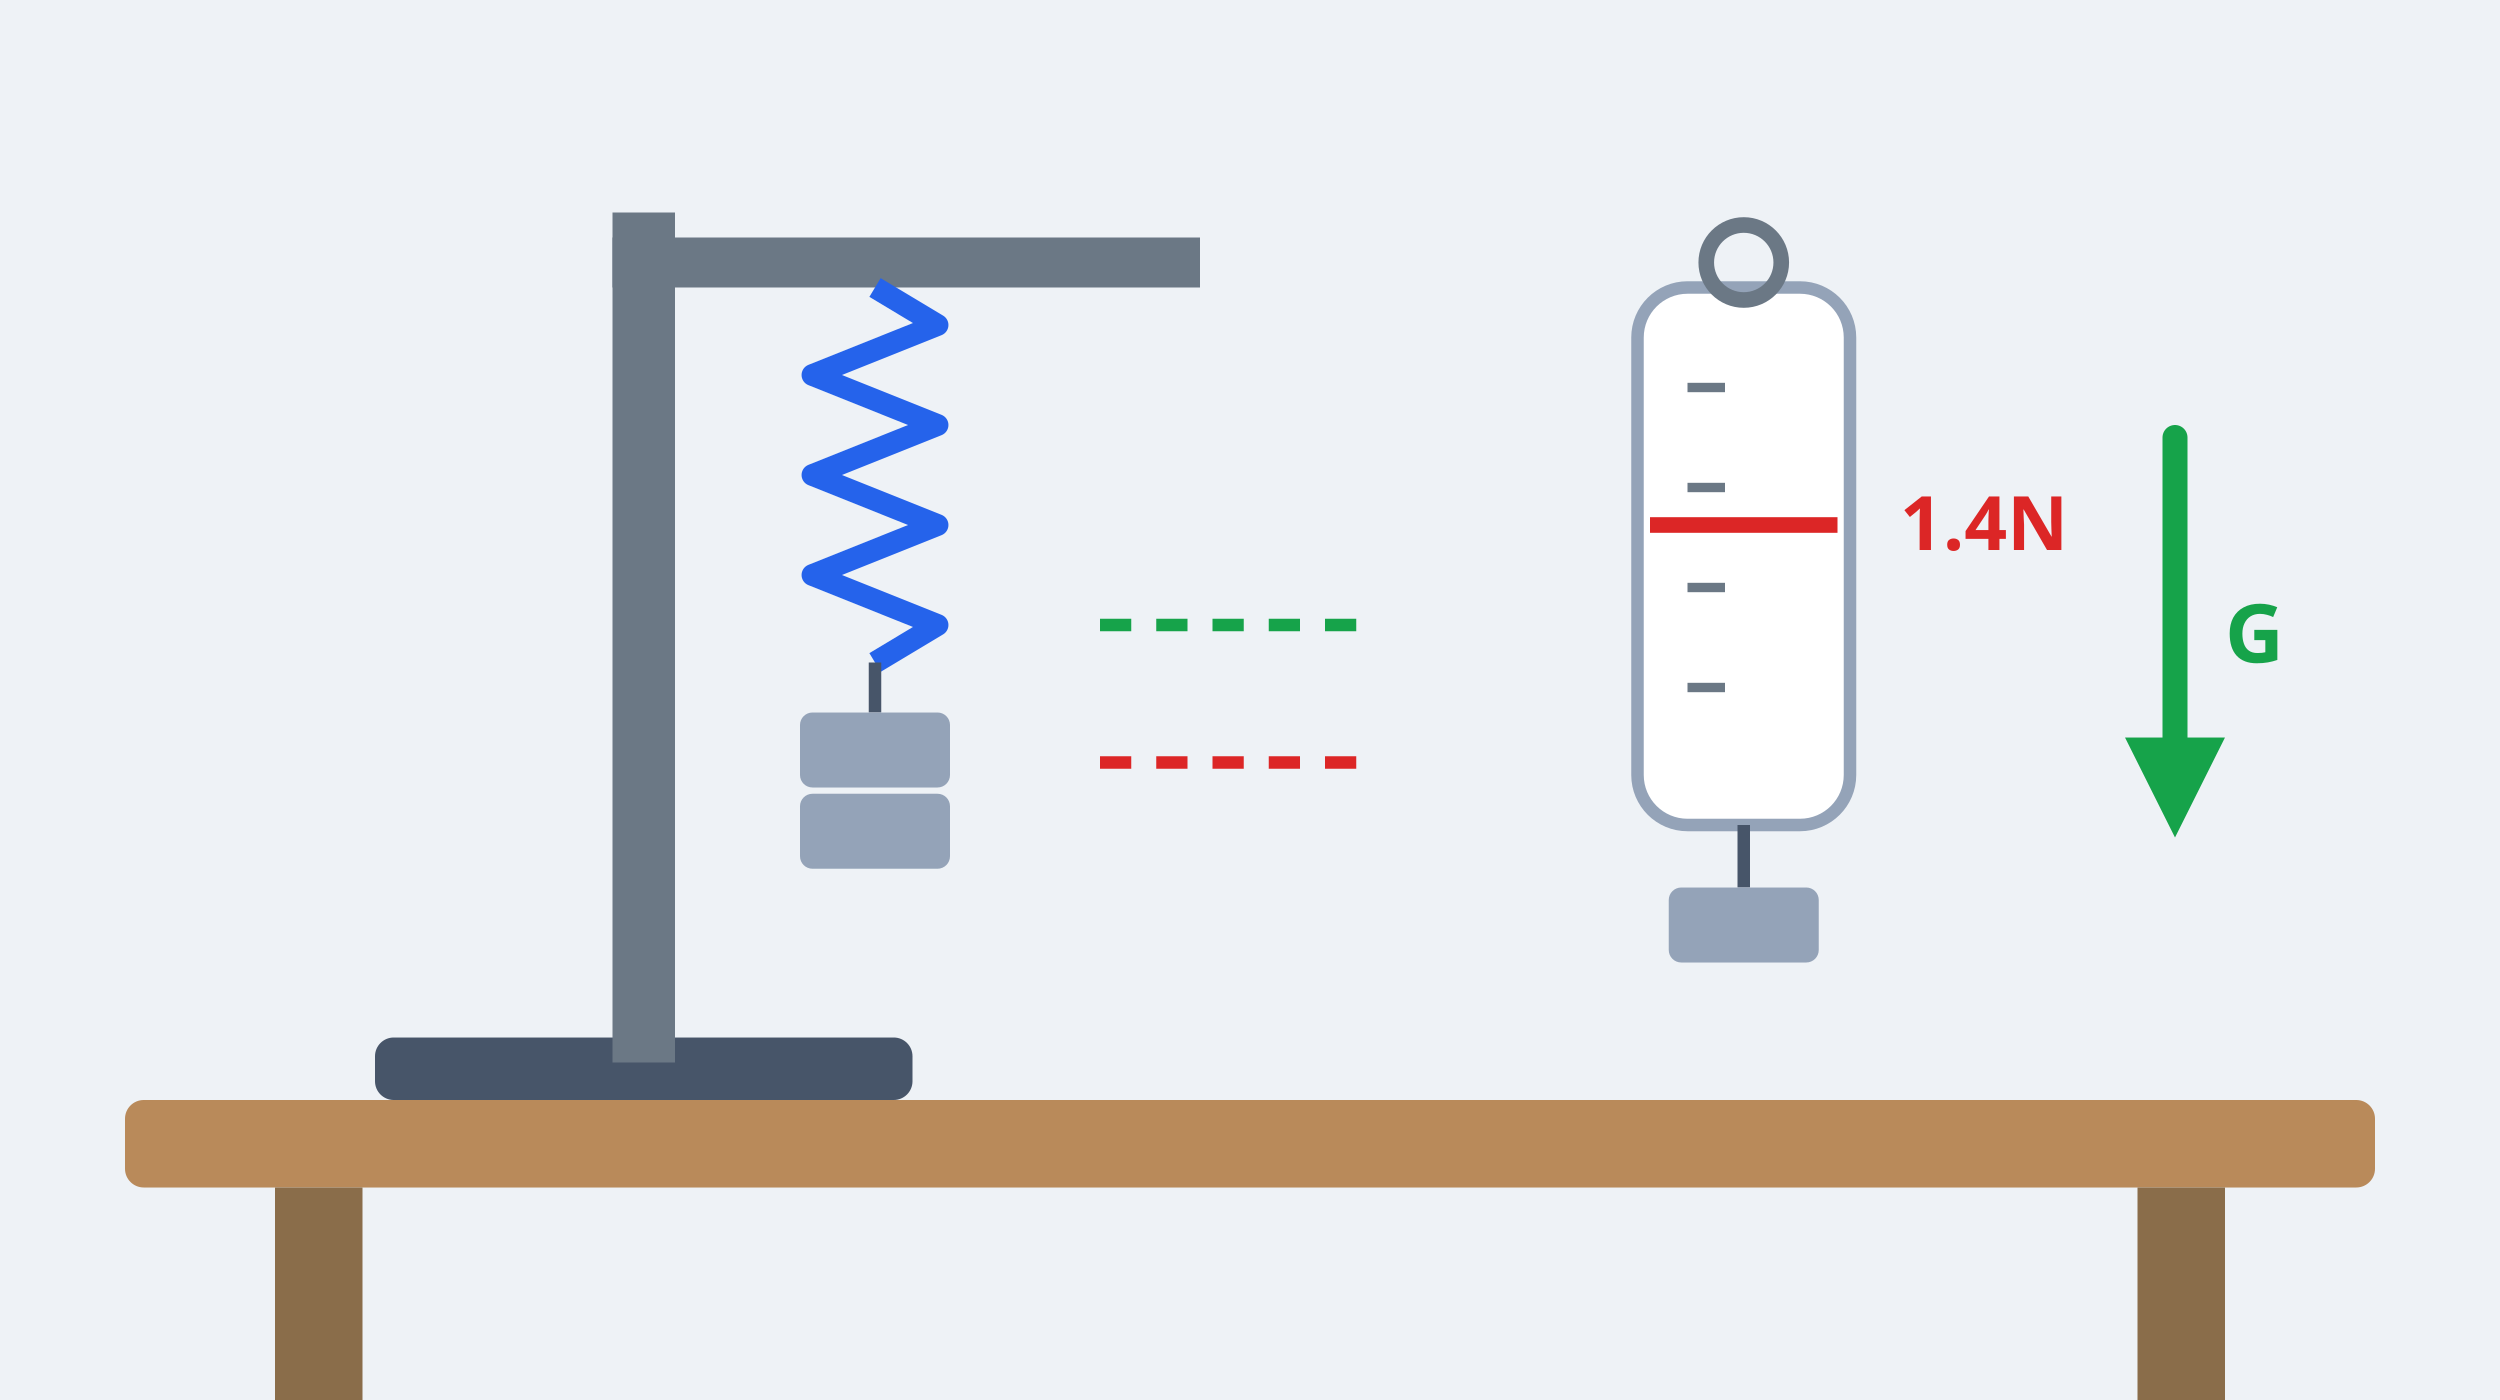
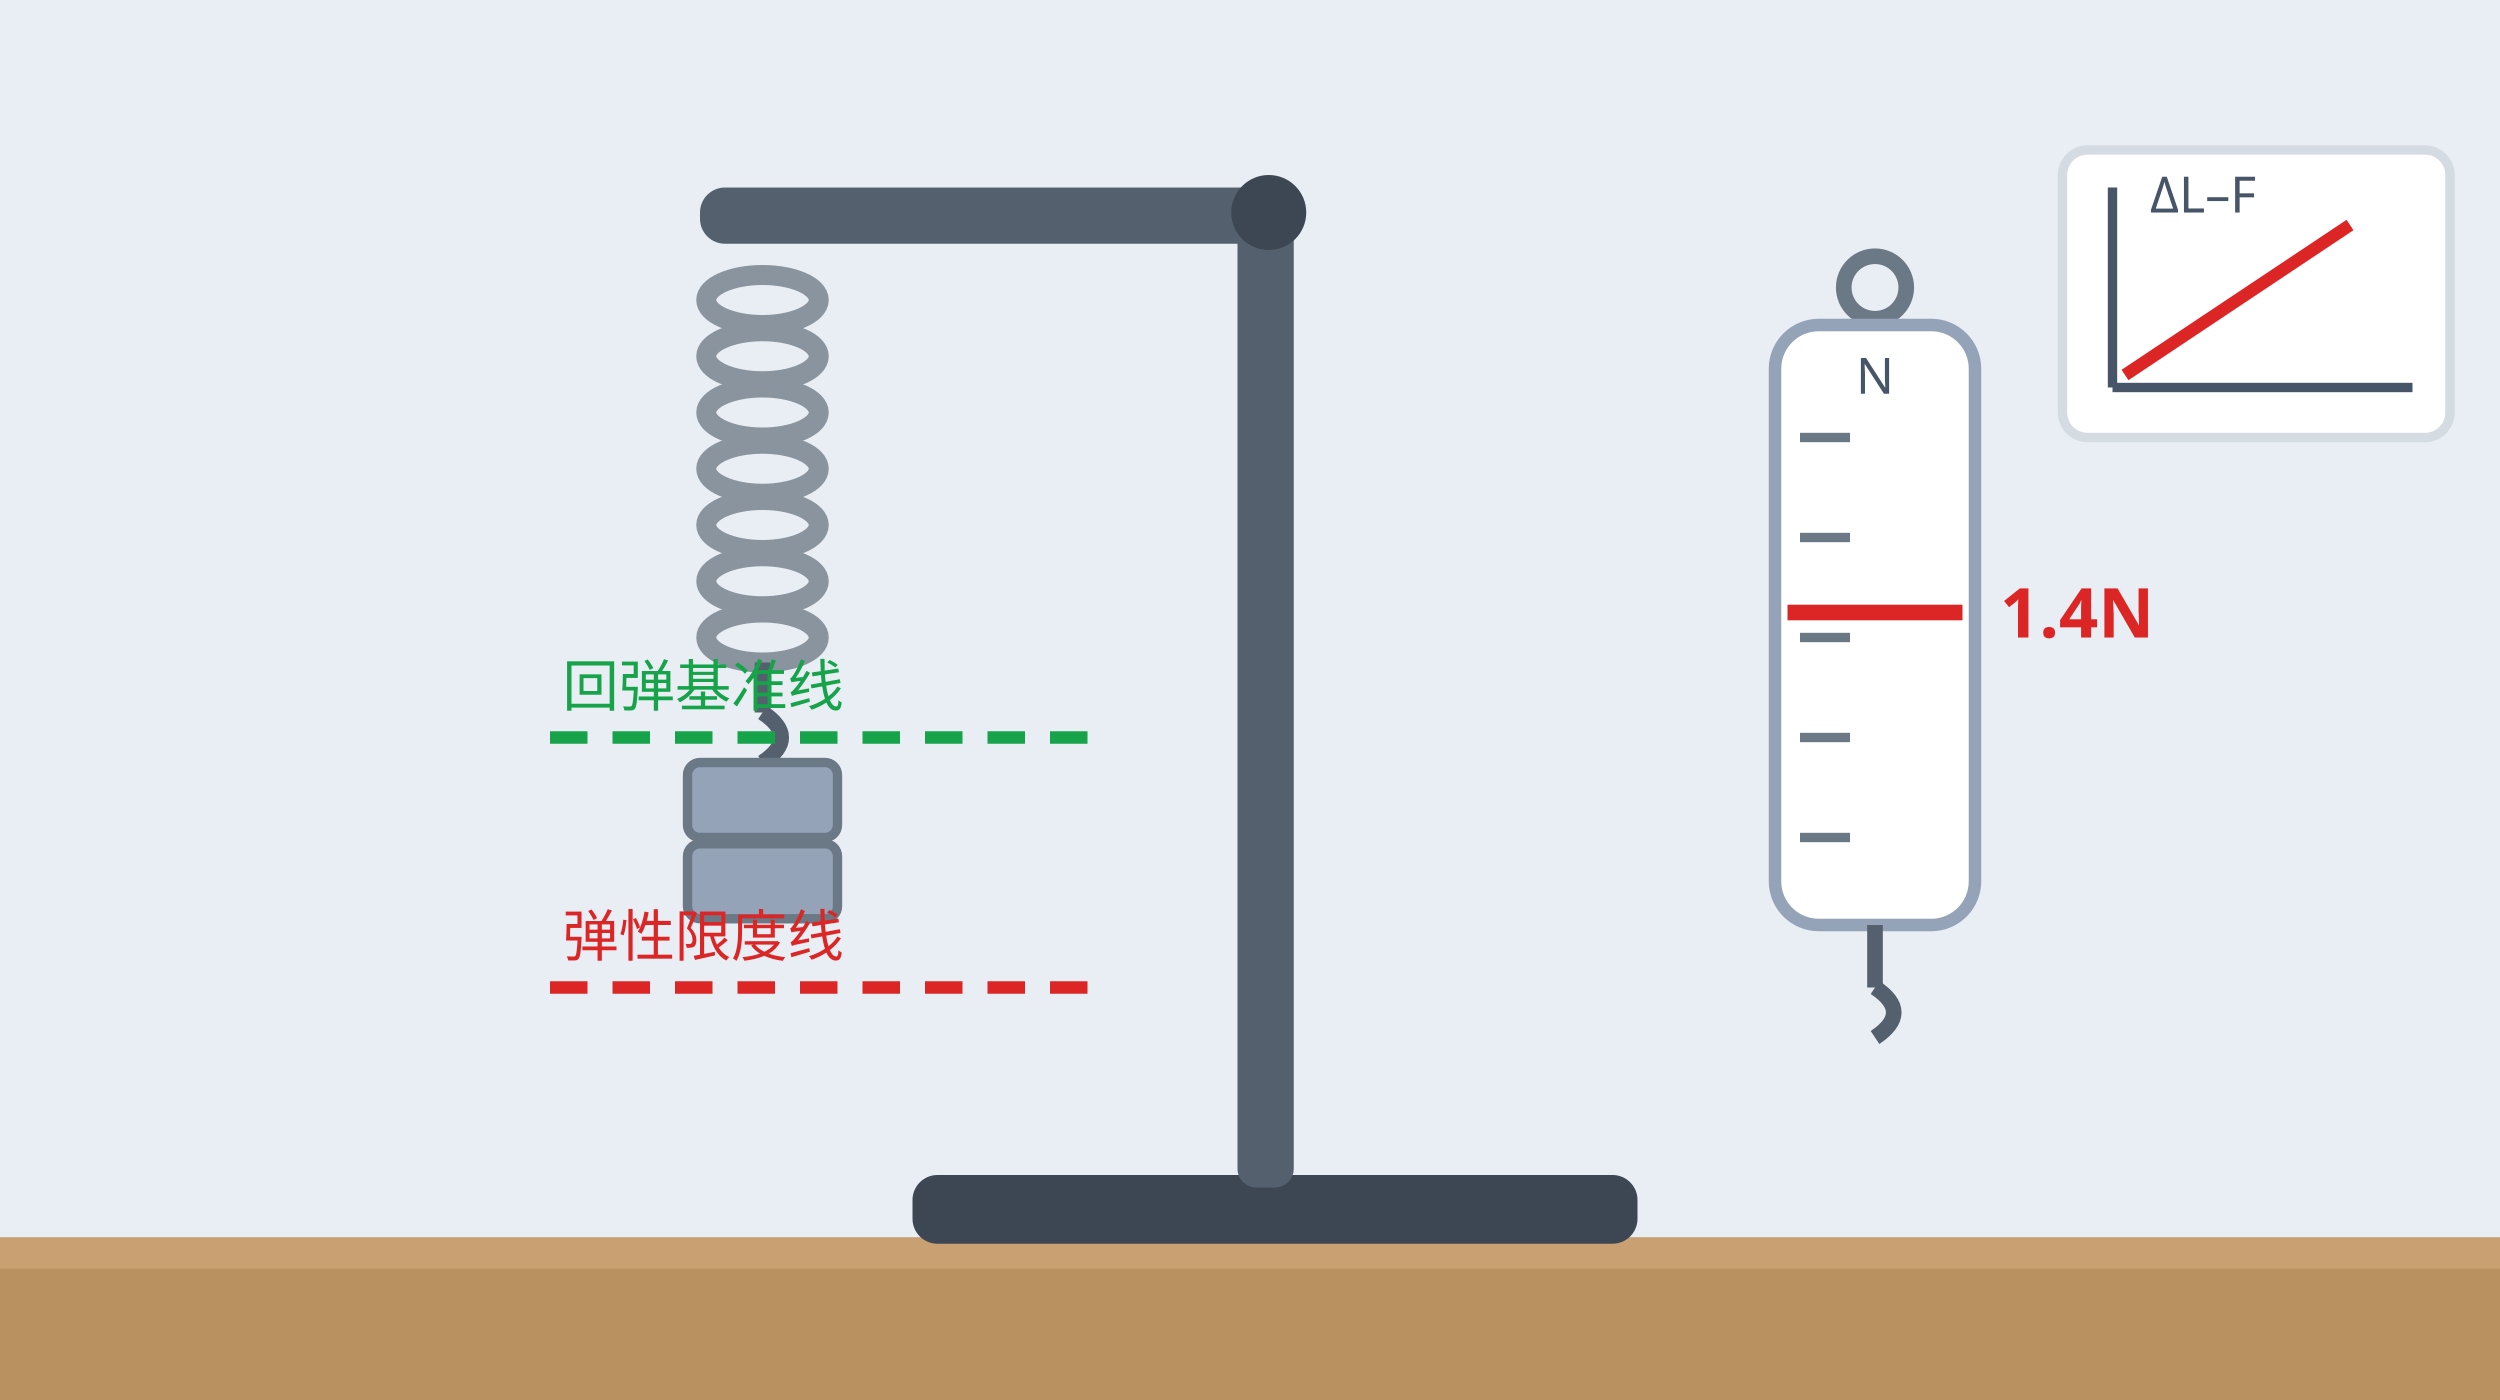
<svg xmlns="http://www.w3.org/2000/svg" viewBox="0 0 400 224">
-   <rect width="400" height="224" fill="#eef2f6" />
-   <rect x="20" y="176" width="360" height="14" rx="3" fill="#b98a5a" />
-   <rect x="44" y="190" width="14" height="34" fill="#8a6d4a" />
-   <rect x="342" y="190" width="14" height="34" fill="#8a6d4a" />
-   <rect x="60" y="166" width="86" height="10" rx="3" fill="#475569" />
-   <rect x="98" y="34" width="10" height="136" fill="#6b7885" />
-   <rect x="98" y="38" width="94" height="8" fill="#6b7885" />
-   <path d="M140 46 l10 6 l-20 8 l20 8 l-20 8 l20 8 l-20 8 l20 8 l-10 6" stroke="#2563eb" stroke-width="3.5" fill="none" stroke-linejoin="round" />
-   <line x1="140" y1="106" x2="140" y2="114" stroke="#475569" stroke-width="2" />
-   <rect x="128" y="114" width="24" height="12" rx="2" fill="#94a3b8" />
-   <rect x="128" y="127" width="24" height="12" rx="2" fill="#94a3b8" />
-   <line x1="176" y1="100" x2="220" y2="100" stroke="#16a34a" stroke-width="2" stroke-dasharray="5 4" />
-   <line x1="176" y1="122" x2="220" y2="122" stroke="#dc2626" stroke-width="2" stroke-dasharray="5 4" />
-   <rect x="262" y="46" width="34" height="86" rx="8" fill="#ffffff" stroke="#94a3b8" stroke-width="2" />
-   <circle cx="279" cy="42" r="6" fill="none" stroke="#6b7885" stroke-width="2.5" />
-   <line x1="270" y1="62" x2="276" y2="62" stroke="#6b7885" stroke-width="1.5" />
-   <line x1="270" y1="78" x2="276" y2="78" stroke="#6b7885" stroke-width="1.5" />
-   <line x1="270" y1="94" x2="276" y2="94" stroke="#6b7885" stroke-width="1.5" />
-   <line x1="270" y1="110" x2="276" y2="110" stroke="#6b7885" stroke-width="1.5" />
-   <line x1="264" y1="84" x2="294" y2="84" stroke="#dc2626" stroke-width="2.5" />
-   <text x="304" y="88" font-size="12" font-weight="700" fill="#dc2626" font-family="sans-serif">1.4N</text>
-   <line x1="279" y1="132" x2="279" y2="142" stroke="#475569" stroke-width="2" />
-   <rect x="267" y="142" width="24" height="12" rx="2" fill="#94a3b8" />
-   <line x1="348" y1="70" x2="348" y2="120" stroke="#16a34a" stroke-width="4" stroke-linecap="round" />
-   <path d="M340 118 L348 134 L356 118 Z" fill="#16a34a" />
-   <text x="356" y="106" font-size="13" font-weight="700" fill="#16a34a" font-family="sans-serif">G</text>
+   <rect width="400" height="224" fill="#e9eef4" />
+   <rect x="0" y="198" width="400" height="26" fill="#b9905f" />
+   <rect x="0" y="198" width="400" height="5" fill="#c9a071" />
+   <rect x="146" y="188" width="116" height="11" rx="4" fill="#3d4653" />
+   <rect x="198" y="34" width="9" height="156" rx="3" fill="#55606e" />
+   <rect x="112" y="30" width="96" height="9" rx="4" fill="#55606e" />
+   <circle cx="203" cy="34" r="6" fill="#3d4653" />
+   <g fill="none" stroke="#8a949e" stroke-width="3.2">
+     <ellipse cx="122" cy="48" rx="9" ry="4" />
+     <ellipse cx="122" cy="57" rx="9" ry="4" />
+     <ellipse cx="122" cy="66" rx="9" ry="4" />
+     <ellipse cx="122" cy="75" rx="9" ry="4" />
+     <ellipse cx="122" cy="84" rx="9" ry="4" />
+     <ellipse cx="122" cy="93" rx="9" ry="4" />
+     <ellipse cx="122" cy="102" rx="9" ry="4" />
+   </g>
+   <line x1="122" y1="106" x2="122" y2="114" stroke="#55606e" stroke-width="2.5" />
+   <path d="M122 114 q6 4 0 8" fill="none" stroke="#55606e" stroke-width="2.5" />
+   <rect x="110" y="122" width="24" height="12" rx="2" fill="#94a3b8" stroke="#6b7885" stroke-width="1.5" />
+   <rect x="110" y="135" width="24" height="12" rx="2" fill="#94a3b8" stroke="#6b7885" stroke-width="1.5" />
+   <line x1="88" y1="118" x2="176" y2="118" stroke="#16a34a" stroke-width="2" stroke-dasharray="6 4" />
+   <text x="90" y="113" font-size="9" fill="#16a34a" font-family="sans-serif">回弹基准线</text>
+   <line x1="88" y1="158" x2="176" y2="158" stroke="#dc2626" stroke-width="2" stroke-dasharray="6 4" />
+   <text x="90" y="153" font-size="9" fill="#dc2626" font-family="sans-serif">弹性限度线</text>
+   <circle cx="300" cy="46" r="5" fill="none" stroke="#6b7885" stroke-width="2.5" />
+   <rect x="284" y="52" width="32" height="96" rx="7" fill="#ffffff" stroke="#94a3b8" stroke-width="2" />
+   <text x="300" y="63" font-size="8" fill="#475569" text-anchor="middle" font-family="sans-serif">N</text>
+   <g stroke="#6b7885" stroke-width="1.5">
+     <line x1="288" y1="70" x2="296" y2="70" />
+     <line x1="288" y1="86" x2="296" y2="86" />
+     <line x1="288" y1="102" x2="296" y2="102" />
+     <line x1="288" y1="118" x2="296" y2="118" />
+     <line x1="288" y1="134" x2="296" y2="134" />
+   </g>
+   <line x1="286" y1="98" x2="314" y2="98" stroke="#dc2626" stroke-width="2.5" />
+   <text x="320" y="102" font-size="11" font-weight="700" fill="#dc2626" font-family="sans-serif">1.4N</text>
+   <line x1="300" y1="148" x2="300" y2="158" stroke="#55606e" stroke-width="2.5" />
+   <path d="M300 158 q6 4 0 8" fill="none" stroke="#55606e" stroke-width="2.5" />
+   <rect x="330" y="24" width="62" height="46" rx="4" fill="#ffffff" stroke="#d5dbe3" stroke-width="1.5" />
+   <line x1="338" y1="30" x2="338" y2="62" stroke="#475569" stroke-width="1.5" />
+   <line x1="338" y1="62" x2="386" y2="62" stroke="#475569" stroke-width="1.5" />
+   <polyline points="340,60 352,52 364,44 376,36" fill="none" stroke="#dc2626" stroke-width="2" />
+   <text x="344" y="34" font-size="8" fill="#475569" font-family="sans-serif">ΔL–F</text>
</svg>
